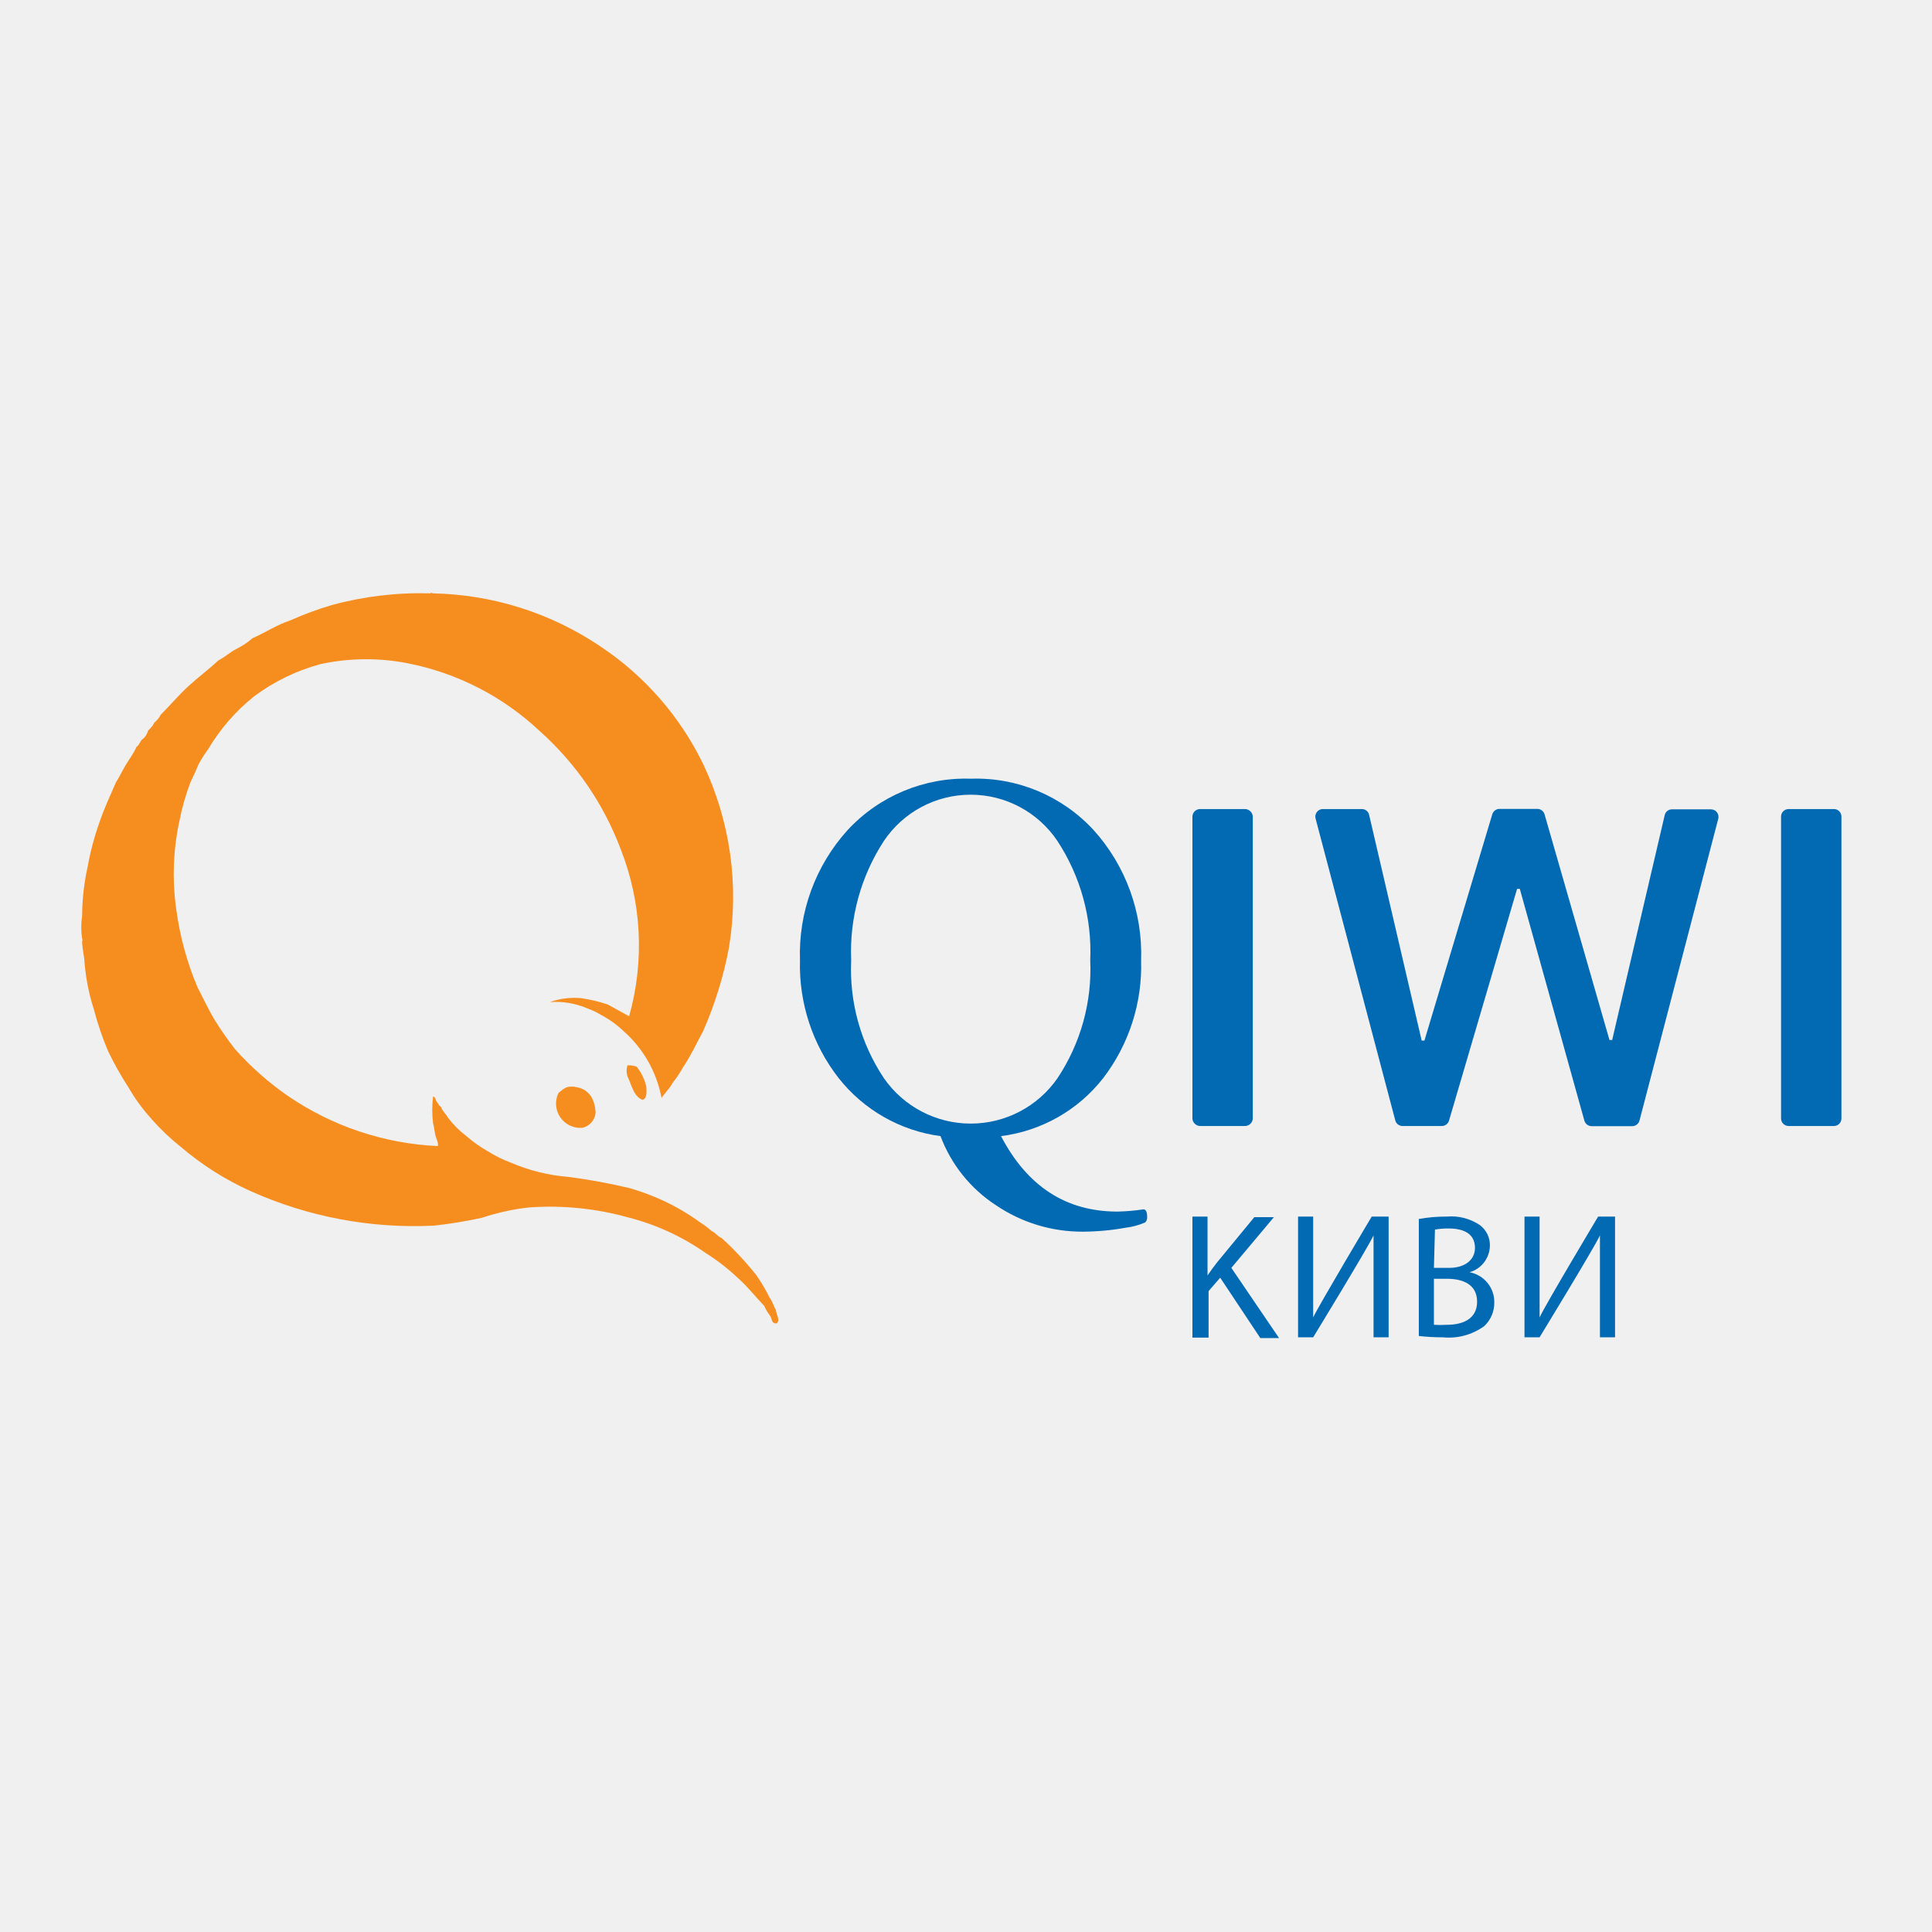
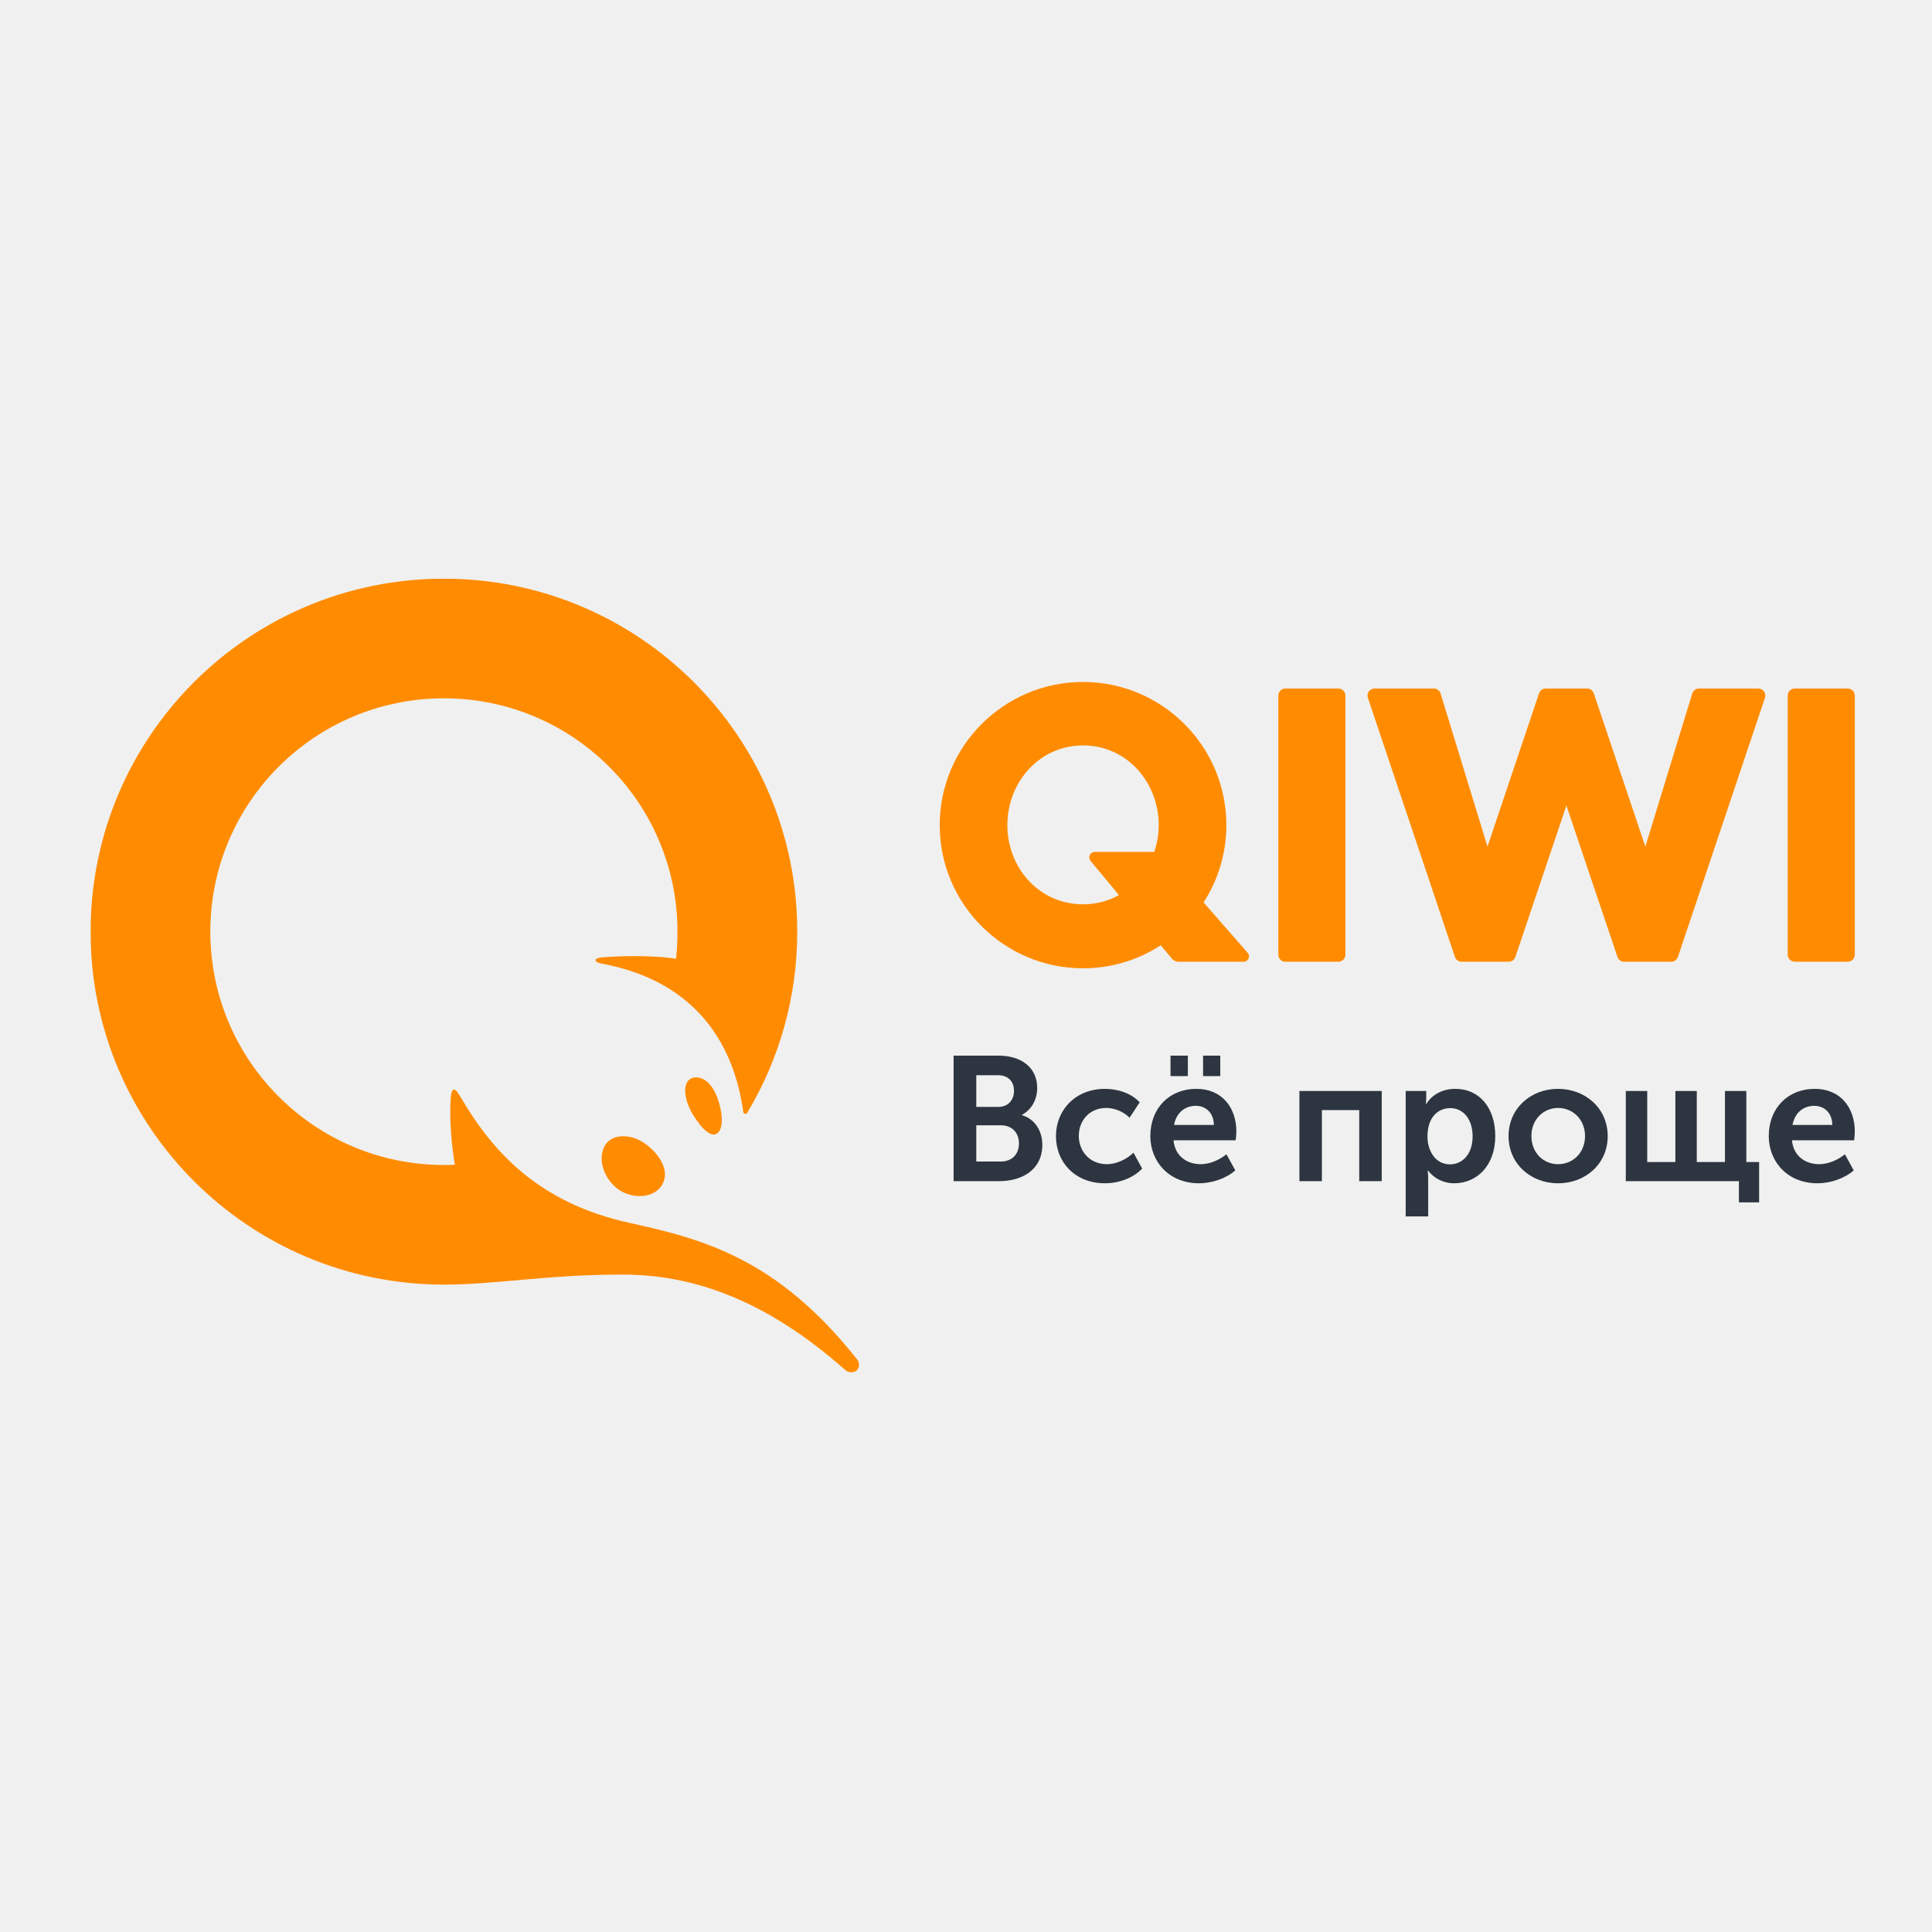
- <svg xmlns="http://www.w3.org/2000/svg" width="72" height="72" viewBox="0 0 72 72">
-   <g fill="none" fill-rule="evenodd">
-     <path fill="#F68E1F" d="M13.297.174c2.241.04 4.422.73 6.278 1.986 1.637 1.092 2.954 2.6 3.814 4.37 1.011 2.125 1.349 4.508.967 6.83-.2 1.078-.525 2.129-.967 3.133-.242.444-.456.916-.732 1.321-.12.215-.257.42-.41.613-.056.107-.126.205-.208.293-.035.052-.075.101-.118.146-.008.029-.029.052-.057.062.006.05-.028.056-.028.028-.184-.954-.678-1.82-1.406-2.463-.255-.244-.542-.45-.855-.614-.157-.095-.322-.174-.495-.236-.443-.19-.925-.271-1.406-.236.375-.133.774-.183 1.17-.146.338.048.671.127.995.236l.794.439c.58-2.06.468-4.254-.321-6.244-.637-1.687-1.674-3.194-3.02-4.393-1.37-1.286-3.074-2.16-4.917-2.52-1.065-.208-2.162-.198-3.223.028-.9.239-1.746.647-2.492 1.204-.692.553-1.277 1.227-1.727 1.99-.133.178-.252.366-.354.563-.09.225-.191.433-.293.647-.177.466-.314.946-.41 1.435-.237 1.088-.277 2.21-.119 3.313.134.998.4 1.975.794 2.902.213.41.41.838.646 1.226.233.376.486.739.76 1.086.584.653 1.243 1.235 1.963 1.733 1.65 1.128 3.583 1.775 5.58 1.867.045-.096-.062-.287-.09-.41-.028-.124-.045-.304-.084-.44-.04-.33-.04-.664 0-.995.09 0 .09.14.146.203.056.061.067.146.146.174.056.169.186.264.264.41.193.256.42.483.675.676.243.214.507.402.788.562.278.176.574.323.883.439.68.291 1.401.47 2.138.529.756.098 1.507.236 2.25.41.657.185 1.29.447 1.884.782.281.162.553.338.816.529.136.085.265.183.382.292.158.062.225.208.383.265.465.424.895.885 1.288 1.378.19.273.36.56.506.86.107.119.135.31.23.44 0 .168.17.365.034.5-.219.034-.174-.197-.264-.293-.082-.11-.152-.228-.208-.354-.343-.36-.647-.754-1.024-1.08-.36-.336-.752-.638-1.17-.9-.869-.608-1.84-1.054-2.869-1.316-1.212-.34-2.474-.466-3.729-.372-.587.068-1.166.196-1.727.383-.59.13-1.188.227-1.789.293-2.354.116-4.702-.327-6.85-1.294-.93-.42-1.796-.97-2.572-1.631-.39-.308-.752-.65-1.08-1.024-.337-.368-.634-.771-.883-1.204-.282-.433-.535-.884-.759-1.35-.214-.504-.39-1.023-.529-1.553-.184-.569-.3-1.158-.349-1.755 0-.18-.09-.517-.09-.793 0 0 .034-.045 0-.09-.042-.281-.042-.567 0-.849.004-.62.074-1.24.209-1.845.1-.559.247-1.108.438-1.643.175-.528.405-1 .614-1.49.14-.214.247-.456.382-.675.135-.22.281-.405.383-.647.112-.062.129-.22.23-.292.101-.074.169-.186.208-.321.095-.082.173-.181.23-.293.099-.08.18-.18.237-.292.349-.349.664-.726 1.024-1.058.36-.331.77-.635 1.125-.967.236-.113.41-.293.641-.41.23-.119.439-.243.619-.411.49-.214.905-.501 1.434-.675.495-.222 1.004-.41 1.525-.563C10.738.287 11.972.14 13.208.174c.05 0 .078-.05.09 0zm5.294 18.389c.523.067.759.41.793.967-.024.278-.228.506-.5.563-.324.024-.636-.126-.819-.394-.182-.269-.207-.614-.065-.906.163-.118.264-.27.563-.23 0-.034.028 0 .028 0zm2.036-.8c.028 0 .169 0 .292.057.171.217.292.468.355.737.011.202.028.444-.14.495-.344-.135-.406-.563-.563-.878-.043-.133-.043-.277 0-.41h.056z" transform="translate(2.813 21.938)" />
-     <path fill="#0269B3" fill-rule="nonzero" d="M42.188 23.4v2.194c.118-.175.241-.338.354-.484l1.39-1.688h.73l-1.586 1.89 1.778 2.616h-.698l-1.496-2.25-.433.5v1.733h-.602V23.4h.563zm10.153.32c.244.185.383.477.37.783-.014.413-.268.775-.643.932l-.115.04c.54.1.931.575.922 1.126.005.334-.132.655-.377.883-.445.322-.994.47-1.541.416-.299 0-.598-.016-.895-.05v-4.36c.348-.062.7-.092 1.052-.09.434-.037.867.076 1.227.32zm-6.216-.32v3.758c.22-.467 2.182-3.758 2.182-3.758h.63v4.5h-.562v-3.797c-.23.49-2.25 3.797-2.25 3.797h-.563v-4.5h.563zm8.438 0v3.758c.213-.467 2.182-3.758 2.182-3.758h.63v4.5h-.563v-3.797c-.23.49-2.25 3.797-2.25 3.797H54v-4.5h.563zm-3.454 2.318h-.484v1.715c.161.011.323.011.484 0 .596 0 1.125-.22 1.125-.86 0-.642-.523-.855-1.125-.855zm.067-1.874c-.171-.002-.343.011-.512.04l-.039 1.428h.563c.613 0 .967-.315.967-.742 0-.518-.4-.726-.979-.726zM37.946 9c1.195 1.326 1.828 3.065 1.767 4.849.049 1.586-.452 3.14-1.418 4.398-.934 1.191-2.3 1.965-3.803 2.155.98 1.875 2.425 2.812 4.337 2.812.328-.007.655-.035.98-.084.084.011.129.101.129.281.008.077-.019.154-.074.208-.233.101-.479.167-.73.197-.528.096-1.063.144-1.598.147-1.149.004-2.272-.337-3.224-.98-.95-.616-1.677-1.52-2.075-2.581-1.502-.2-2.867-.98-3.803-2.171-.971-1.25-1.478-2.8-1.434-4.382-.062-1.785.574-3.524 1.772-4.849 1.18-1.276 2.858-1.976 4.596-1.918 1.732-.058 3.404.642 4.578 1.918zm16.532-.793c.125 0 .235.082.27.202l2.419 8.41h.101l1.958-8.381c.029-.126.14-.215.27-.214h1.456c.086 0 .167.04.22.109.052.068.071.156.05.24l-2.936 11.25c-.033.124-.147.21-.275.208h-1.508c-.125 0-.235-.083-.27-.203l-2.407-8.64h-.102l-2.536 8.635c-.035.12-.146.202-.27.202h-1.463c-.127 0-.237-.086-.27-.208l-2.97-11.25c-.023-.085-.005-.176.05-.246.054-.07.137-.11.226-.108h1.45c.131 0 .244.091.27.219l1.958 8.41h.102l2.53-8.438c.038-.118.147-.198.27-.197h1.407zm-10.912.005c.162-.006.3.12.309.282v11.25c-.003.078-.037.153-.096.205-.058.053-.135.08-.213.076h-1.632c-.078.005-.155-.023-.213-.076-.059-.052-.093-.127-.096-.205V8.494c.001-.077.034-.15.09-.204.056-.052.131-.08.208-.077h1.643zm21.965 0c.156 0 .281.126.281.282v11.25c0 .155-.125.281-.28.281h-1.688c-.156 0-.282-.126-.282-.281V8.494c0-.156.126-.281.282-.281h1.687zM33.36 7.678c-1.297 0-2.509.646-3.232 1.722-.86 1.32-1.287 2.876-1.22 4.45-.072 1.557.356 3.096 1.22 4.393.736 1.06 1.945 1.692 3.235 1.692 1.29 0 2.498-.632 3.234-1.692.863-1.298 1.29-2.836 1.22-4.393.069-1.575-.36-3.132-1.225-4.45-.723-1.076-1.935-1.722-3.232-1.722z" transform="translate(2.813 21.938)" />
+ <svg xmlns="http://www.w3.org/2000/svg" xmlns:xlink="http://www.w3.org/1999/xlink" width="128px" height="128px" viewBox="0 0 128 128" version="1.1">
+   <defs>
+     <polygon id="path-1" points="0.029 0.078 59.746 0.078 59.746 10.74 0.029 10.74" />
+     <polygon id="path-3" points="3.40116279e-05 0.077 50.919 0.077 50.919 52.66 3.40116279e-05 52.66" />
+   </defs>
+   <g id="images/payment-methods/brand-color/light/qiwi" stroke="none" stroke-width="1" fill="none" fill-rule="evenodd">
+     <g id="Group-19" transform="translate(6, 38)">
+       <g id="Group-3" transform="translate(57.13954, 31.85844)">
+         <mask id="mask-2" fill="white">
+           <use xlink:href="#path-1" />
+         </mask>
+         <g id="Clip-2" />
+         <path d="M58.257,4.671 C58.245,3.874 57.729,3.406 57.06,3.406 C56.298,3.406 55.758,3.909 55.618,4.671 L58.257,4.671 Z M57.095,2.281 C58.808,2.281 59.746,3.534 59.746,5.116 C59.746,5.304 59.723,5.503 59.699,5.69 L55.583,5.69 C55.676,6.733 56.474,7.272 57.377,7.272 C57.987,7.272 58.609,7.003 59.089,6.616 L59.676,7.682 C59.066,8.221 58.128,8.537 57.272,8.537 C55.289,8.537 54.046,7.108 54.046,5.409 C54.046,3.57 55.301,2.281 57.095,2.281 L57.095,2.281 Z M44.574,2.422 L45.993,2.422 L45.993,7.131 L47.858,7.131 L47.858,2.422 L49.277,2.422 L49.277,7.131 L51.142,7.131 L51.142,2.422 L52.561,2.422 L52.561,7.131 L53.406,7.131 L53.406,9.803 L52.069,9.803 L52.069,8.397 L44.574,8.397 L44.574,2.422 Z M40.091,7.272 C41.064,7.272 41.873,6.522 41.873,5.409 C41.873,4.308 41.064,3.546 40.091,3.546 C39.117,3.546 38.32,4.308 38.32,5.409 C38.32,6.522 39.117,7.272 40.091,7.272 L40.091,7.272 Z M40.079,2.281 C41.908,2.281 43.375,3.582 43.375,5.409 C43.375,7.248 41.908,8.537 40.091,8.537 C38.273,8.537 36.806,7.248 36.806,5.409 C36.806,3.582 38.273,2.281 40.079,2.281 L40.079,2.281 Z M32.923,7.283 C33.744,7.283 34.425,6.616 34.425,5.433 C34.425,4.296 33.815,3.558 32.947,3.558 C32.161,3.558 31.434,4.12 31.434,5.444 C31.434,6.37 31.95,7.283 32.923,7.283 L32.923,7.283 Z M29.991,2.422 L31.352,2.422 L31.352,2.866 C31.352,3.089 31.328,3.289 31.328,3.289 L31.352,3.289 C31.739,2.644 32.466,2.281 33.275,2.281 C34.894,2.281 35.926,3.558 35.926,5.409 C35.926,7.307 34.765,8.537 33.193,8.537 C32.513,8.537 31.891,8.233 31.469,7.694 L31.445,7.694 C31.445,7.694 31.481,7.905 31.481,8.209 L31.481,10.74 L29.991,10.74 L29.991,2.422 Z M22.95,2.422 L28.403,2.422 L28.403,8.397 L26.914,8.397 L26.914,3.687 L24.439,3.687 L24.439,8.397 L22.95,8.397 L22.95,2.422 Z M16.568,1.437 L17.706,1.437 L17.706,0.078 L16.568,0.078 L16.568,1.437 Z M17.283,4.671 C17.272,3.874 16.756,3.406 16.087,3.406 C15.325,3.406 14.785,3.909 14.644,4.671 L17.283,4.671 Z M14.41,1.437 L15.559,1.437 L15.559,0.078 L14.41,0.078 L14.41,1.437 Z M16.123,2.281 C17.835,2.281 18.773,3.534 18.773,5.116 C18.773,5.304 18.75,5.503 18.726,5.69 L14.609,5.69 C14.703,6.733 15.501,7.272 16.404,7.272 C17.014,7.272 17.635,7.003 18.116,6.616 L18.703,7.682 C18.093,8.221 17.154,8.537 16.298,8.537 C14.316,8.537 13.073,7.108 13.073,5.409 C13.073,3.57 14.328,2.281 16.123,2.281 L16.123,2.281 Z M10.068,2.281 C10.878,2.281 11.793,2.551 12.367,3.172 L11.699,4.191 C11.324,3.816 10.737,3.546 10.151,3.546 C9.048,3.546 8.333,4.378 8.333,5.398 C8.333,6.405 9.048,7.272 10.197,7.272 C10.831,7.272 11.511,6.944 11.957,6.511 L12.532,7.565 C11.968,8.162 11.03,8.537 10.068,8.537 C8.086,8.537 6.82,7.143 6.82,5.409 C6.82,3.71 8.086,2.281 10.068,2.281 L10.068,2.281 Z M3.161,7.096 C3.935,7.096 4.369,6.592 4.369,5.89 C4.369,5.198 3.923,4.694 3.161,4.694 L1.542,4.694 L1.542,7.096 L3.161,7.096 Z M3.008,3.476 C3.665,3.476 4.04,3.007 4.04,2.41 C4.04,1.812 3.677,1.379 2.985,1.379 L1.542,1.379 L1.542,3.476 L3.008,3.476 Z M0.029,0.078 L2.996,0.078 C4.51,0.078 5.577,0.852 5.577,2.222 C5.577,2.996 5.201,3.664 4.568,4.003 L4.568,4.027 C5.483,4.296 5.917,5.14 5.917,5.983 C5.917,7.647 4.58,8.397 3.043,8.397 L0.029,8.397 L0.029,0.078 Z" id="Fill-1" fill="#2D3540" mask="url(#mask-2)" />
+       </g>
+       <path d="M83.137,8.084 L83.137,25.25 C83.137,25.508 82.928,25.716 82.67,25.716 L79.16,25.716 C78.902,25.716 78.693,25.508 78.693,25.25 L78.693,8.084 C78.693,7.826 78.902,7.617 79.16,7.617 L82.67,7.617 C82.928,7.617 83.137,7.826 83.137,8.084" id="Fill-4" fill="#FF8C00" />
+       <path d="M110.492,7.617 L106.564,7.617 C106.358,7.617 106.177,7.75 106.117,7.945 L103.009,18.09 L99.593,7.934 C99.53,7.745 99.351,7.617 99.15,7.617 L96.409,7.617 C96.208,7.617 96.029,7.745 95.966,7.934 L92.55,18.09 L89.442,7.945 C89.382,7.75 89.2,7.617 88.995,7.617 L85.067,7.617 C84.917,7.617 84.776,7.689 84.688,7.81 C84.6,7.93 84.576,8.085 84.624,8.226 L90.393,25.402 C90.457,25.591 90.635,25.718 90.836,25.718 L93.954,25.718 C94.155,25.718 94.333,25.591 94.397,25.402 L97.779,15.368 L101.162,25.402 C101.226,25.591 101.404,25.718 101.605,25.718 L104.723,25.718 C104.924,25.718 105.102,25.591 105.166,25.402 L110.935,8.226 C110.982,8.085 110.959,7.93 110.871,7.81 C110.783,7.689 110.642,7.617 110.492,7.617" id="Fill-6" fill="#FF8C00" />
+       <path d="M116.419,7.617 L112.908,7.617 C112.65,7.617 112.441,7.826 112.441,8.084 L112.441,25.25 C112.441,25.507 112.65,25.716 112.908,25.716 L116.419,25.716 C116.676,25.716 116.886,25.507 116.886,25.25 L116.886,8.084 C116.886,7.826 116.676,7.617 116.419,7.617" id="Fill-8" fill="#FF8C00" />
+       <path d="M68.135,21.302 L66.251,19.038 C66.054,18.801 66.223,18.441 66.532,18.441 L70.474,18.441 C70.661,17.883 70.768,17.286 70.768,16.667 C70.768,13.831 68.654,11.386 65.754,11.386 C62.854,11.386 60.741,13.831 60.741,16.667 C60.741,19.503 62.854,21.913 65.754,21.913 C66.633,21.913 67.438,21.689 68.135,21.302 L68.135,21.302 Z M76.661,25.128 C76.866,25.354 76.698,25.718 76.389,25.718 L72.087,25.718 C71.913,25.718 71.746,25.641 71.634,25.506 L70.905,24.63 C69.42,25.592 67.652,26.153 65.754,26.153 C60.518,26.153 56.258,21.898 56.258,16.667 C56.258,11.436 60.518,7.181 65.754,7.181 C70.99,7.181 75.25,11.436 75.25,16.667 C75.25,18.553 74.695,20.31 73.741,21.788 L76.661,25.128 Z" id="Fill-10" fill="#FF8C00" />
+       <path d="M41.784,35.719 C41.937,36.744 41.613,37.168 41.288,37.168 C40.933,37.168 40.486,36.752 39.961,35.933 C39.442,35.124 39.252,34.196 39.509,33.726 C39.679,33.416 40.035,33.281 40.483,33.45 C41.352,33.778 41.693,35.107 41.784,35.719" id="Fill-12" fill="#FF8C00" />
+       <path d="M36.979,37.953 C38.02,38.832 38.337,39.878 37.786,40.616 C37.48,41.02 36.983,41.243 36.388,41.243 C35.804,41.243 35.209,41.027 34.795,40.667 C33.848,39.84 33.57,38.5 34.189,37.738 C34.43,37.441 34.822,37.277 35.293,37.277 C35.865,37.277 36.463,37.517 36.979,37.953" id="Fill-14" fill="#FF8C00" />
+       <g id="Group-18" transform="translate(0, 0.262282)">
+         <mask id="mask-4" fill="white">
+           <use xlink:href="#path-3" />
+         </mask>
+         <g id="Clip-17" />
+         <path d="M35.236,46.181 C39.723,46.181 44.591,47.717 49.978,52.486 C50.518,52.964 51.237,52.37 50.766,51.777 C45.471,45.099 40.574,43.827 35.69,42.752 C29.716,41.437 26.643,38.079 24.501,34.393 C24.075,33.659 23.884,33.788 23.846,34.731 C23.799,35.884 23.878,37.41 24.137,38.911 C23.896,38.923 23.653,38.92 23.41,38.92 C14.863,38.92 7.935,31.999 7.935,23.462 C7.935,14.924 14.863,8.003 23.41,8.003 C31.956,8.003 38.885,14.924 38.885,23.462 C38.885,24.069 38.855,24.669 38.787,25.259 C37.656,25.055 35.433,25.032 33.872,25.167 C33.285,25.217 33.368,25.491 33.811,25.571 C38.927,26.495 42.442,29.661 43.245,35.408 C43.264,35.54 43.437,35.579 43.505,35.465 C45.61,31.956 46.819,27.85 46.819,23.462 C46.819,10.547 36.338,0.077 23.41,0.077 C10.481,0.077 3.40116279e-05,10.547 3.40116279e-05,23.462 C3.40116279e-05,36.376 10.481,46.847 23.41,46.847 C26.84,46.847 30.242,46.181 35.236,46.181" id="Fill-16" fill="#FF8C00" mask="url(#mask-4)" />
+       </g>
+     </g>
  </g>
</svg>
